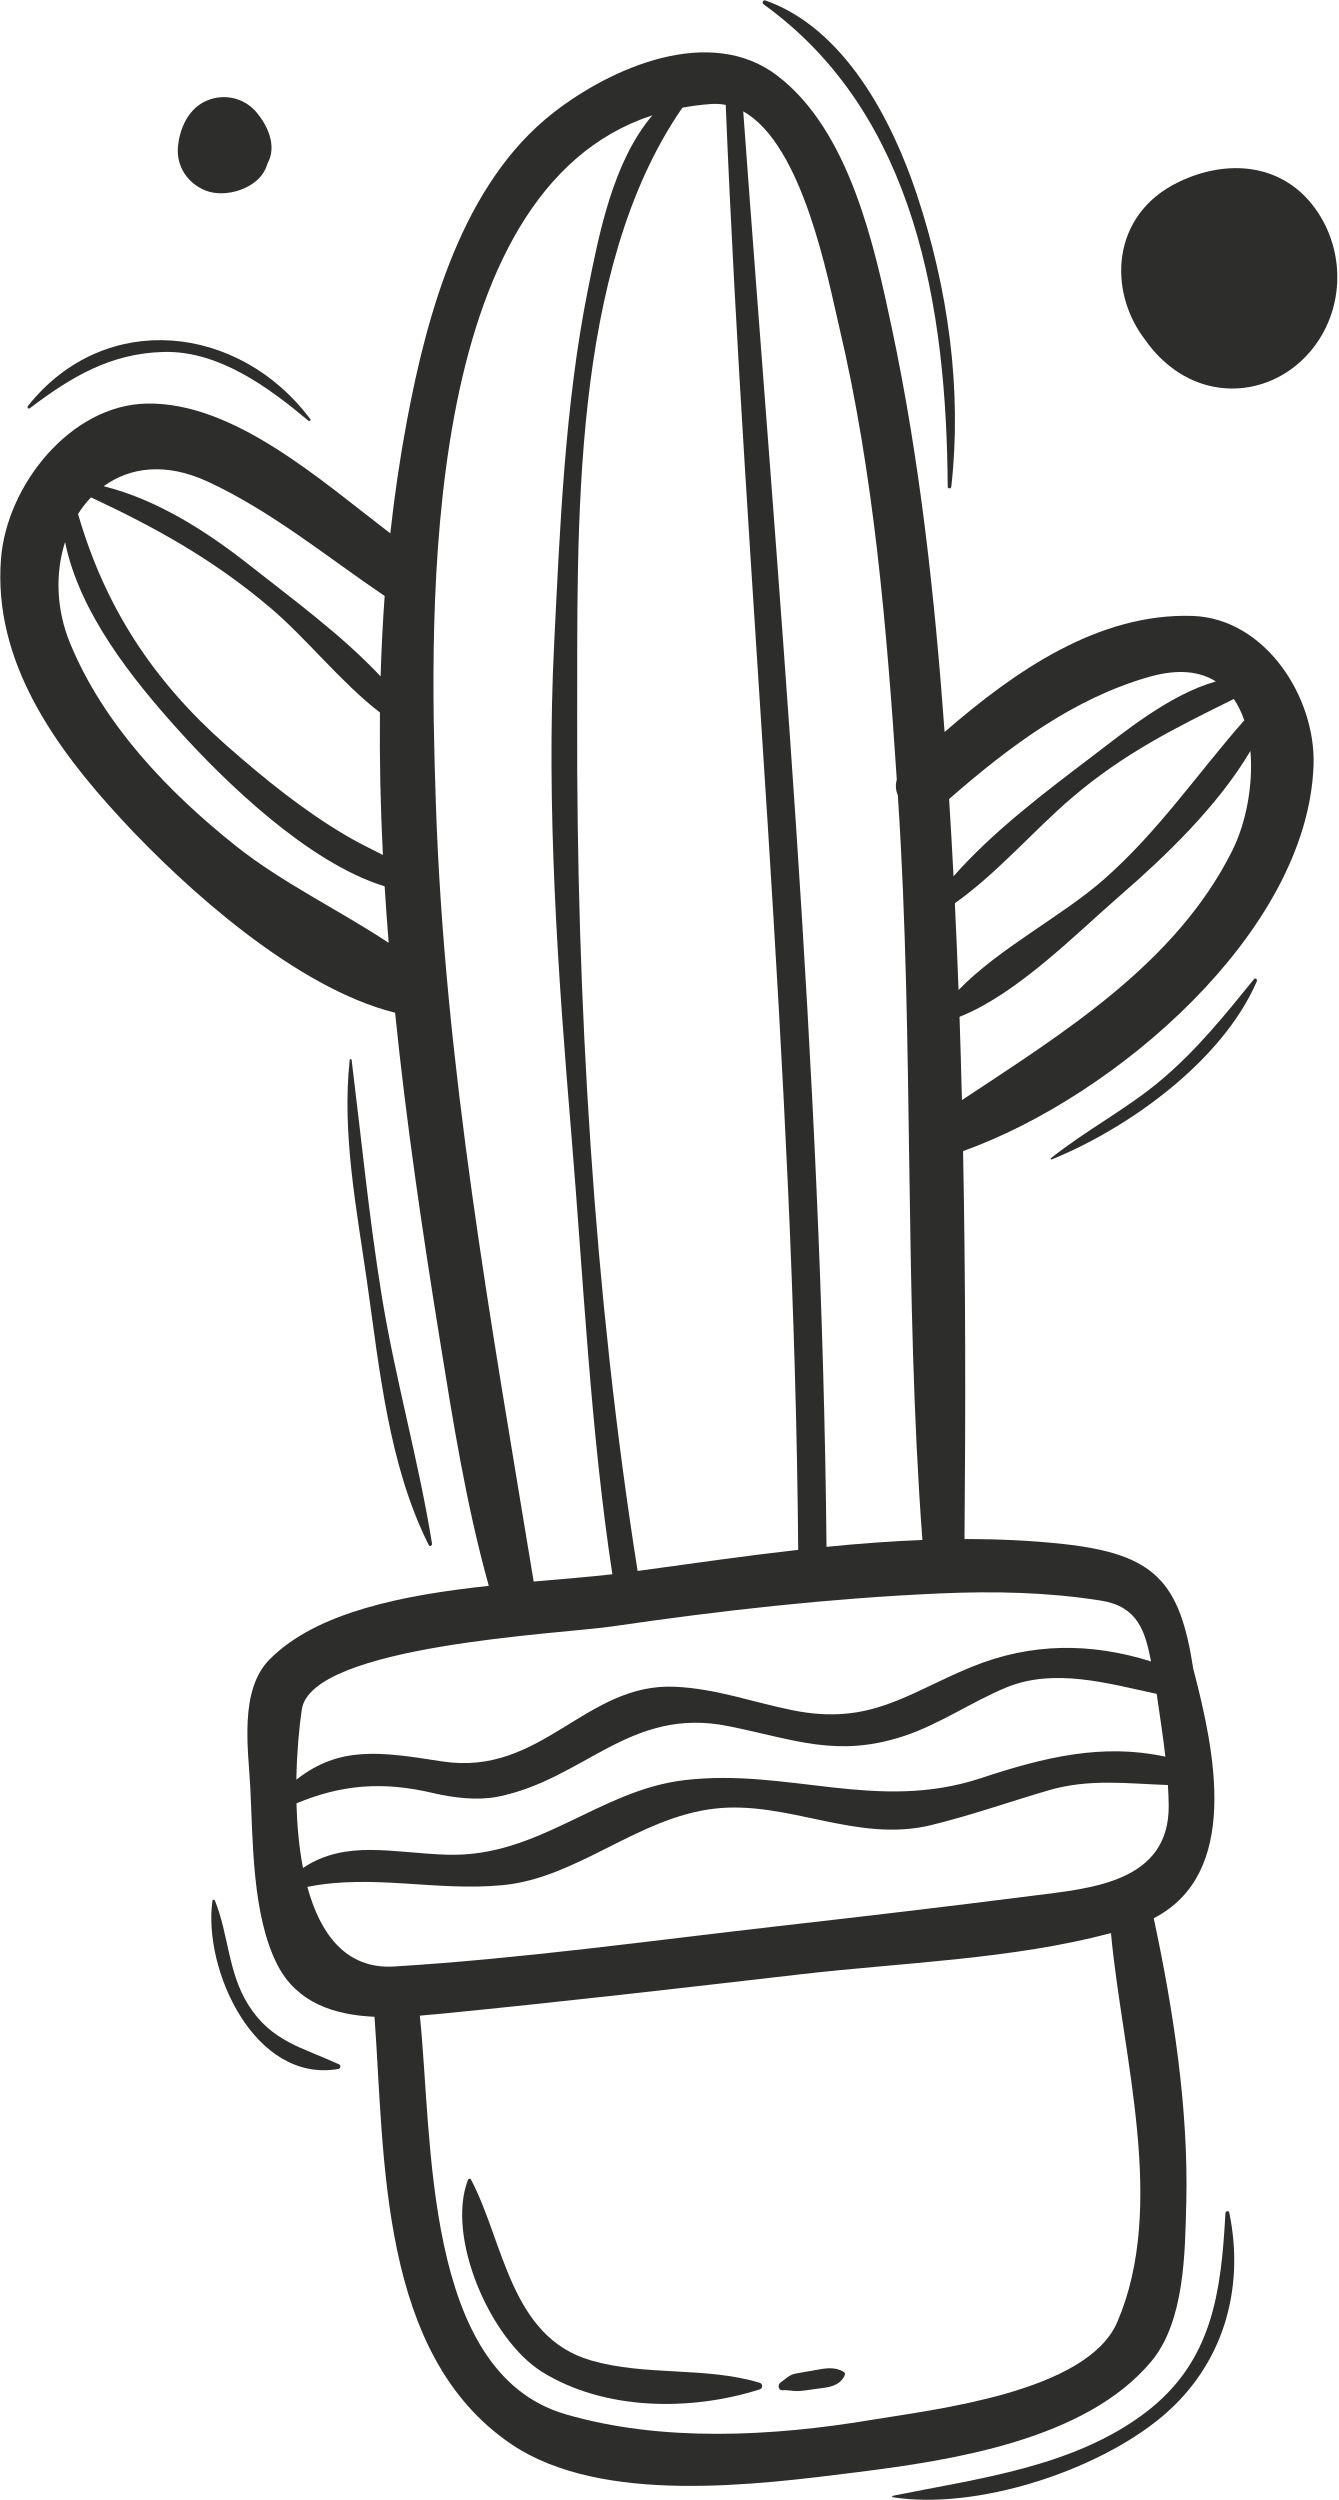
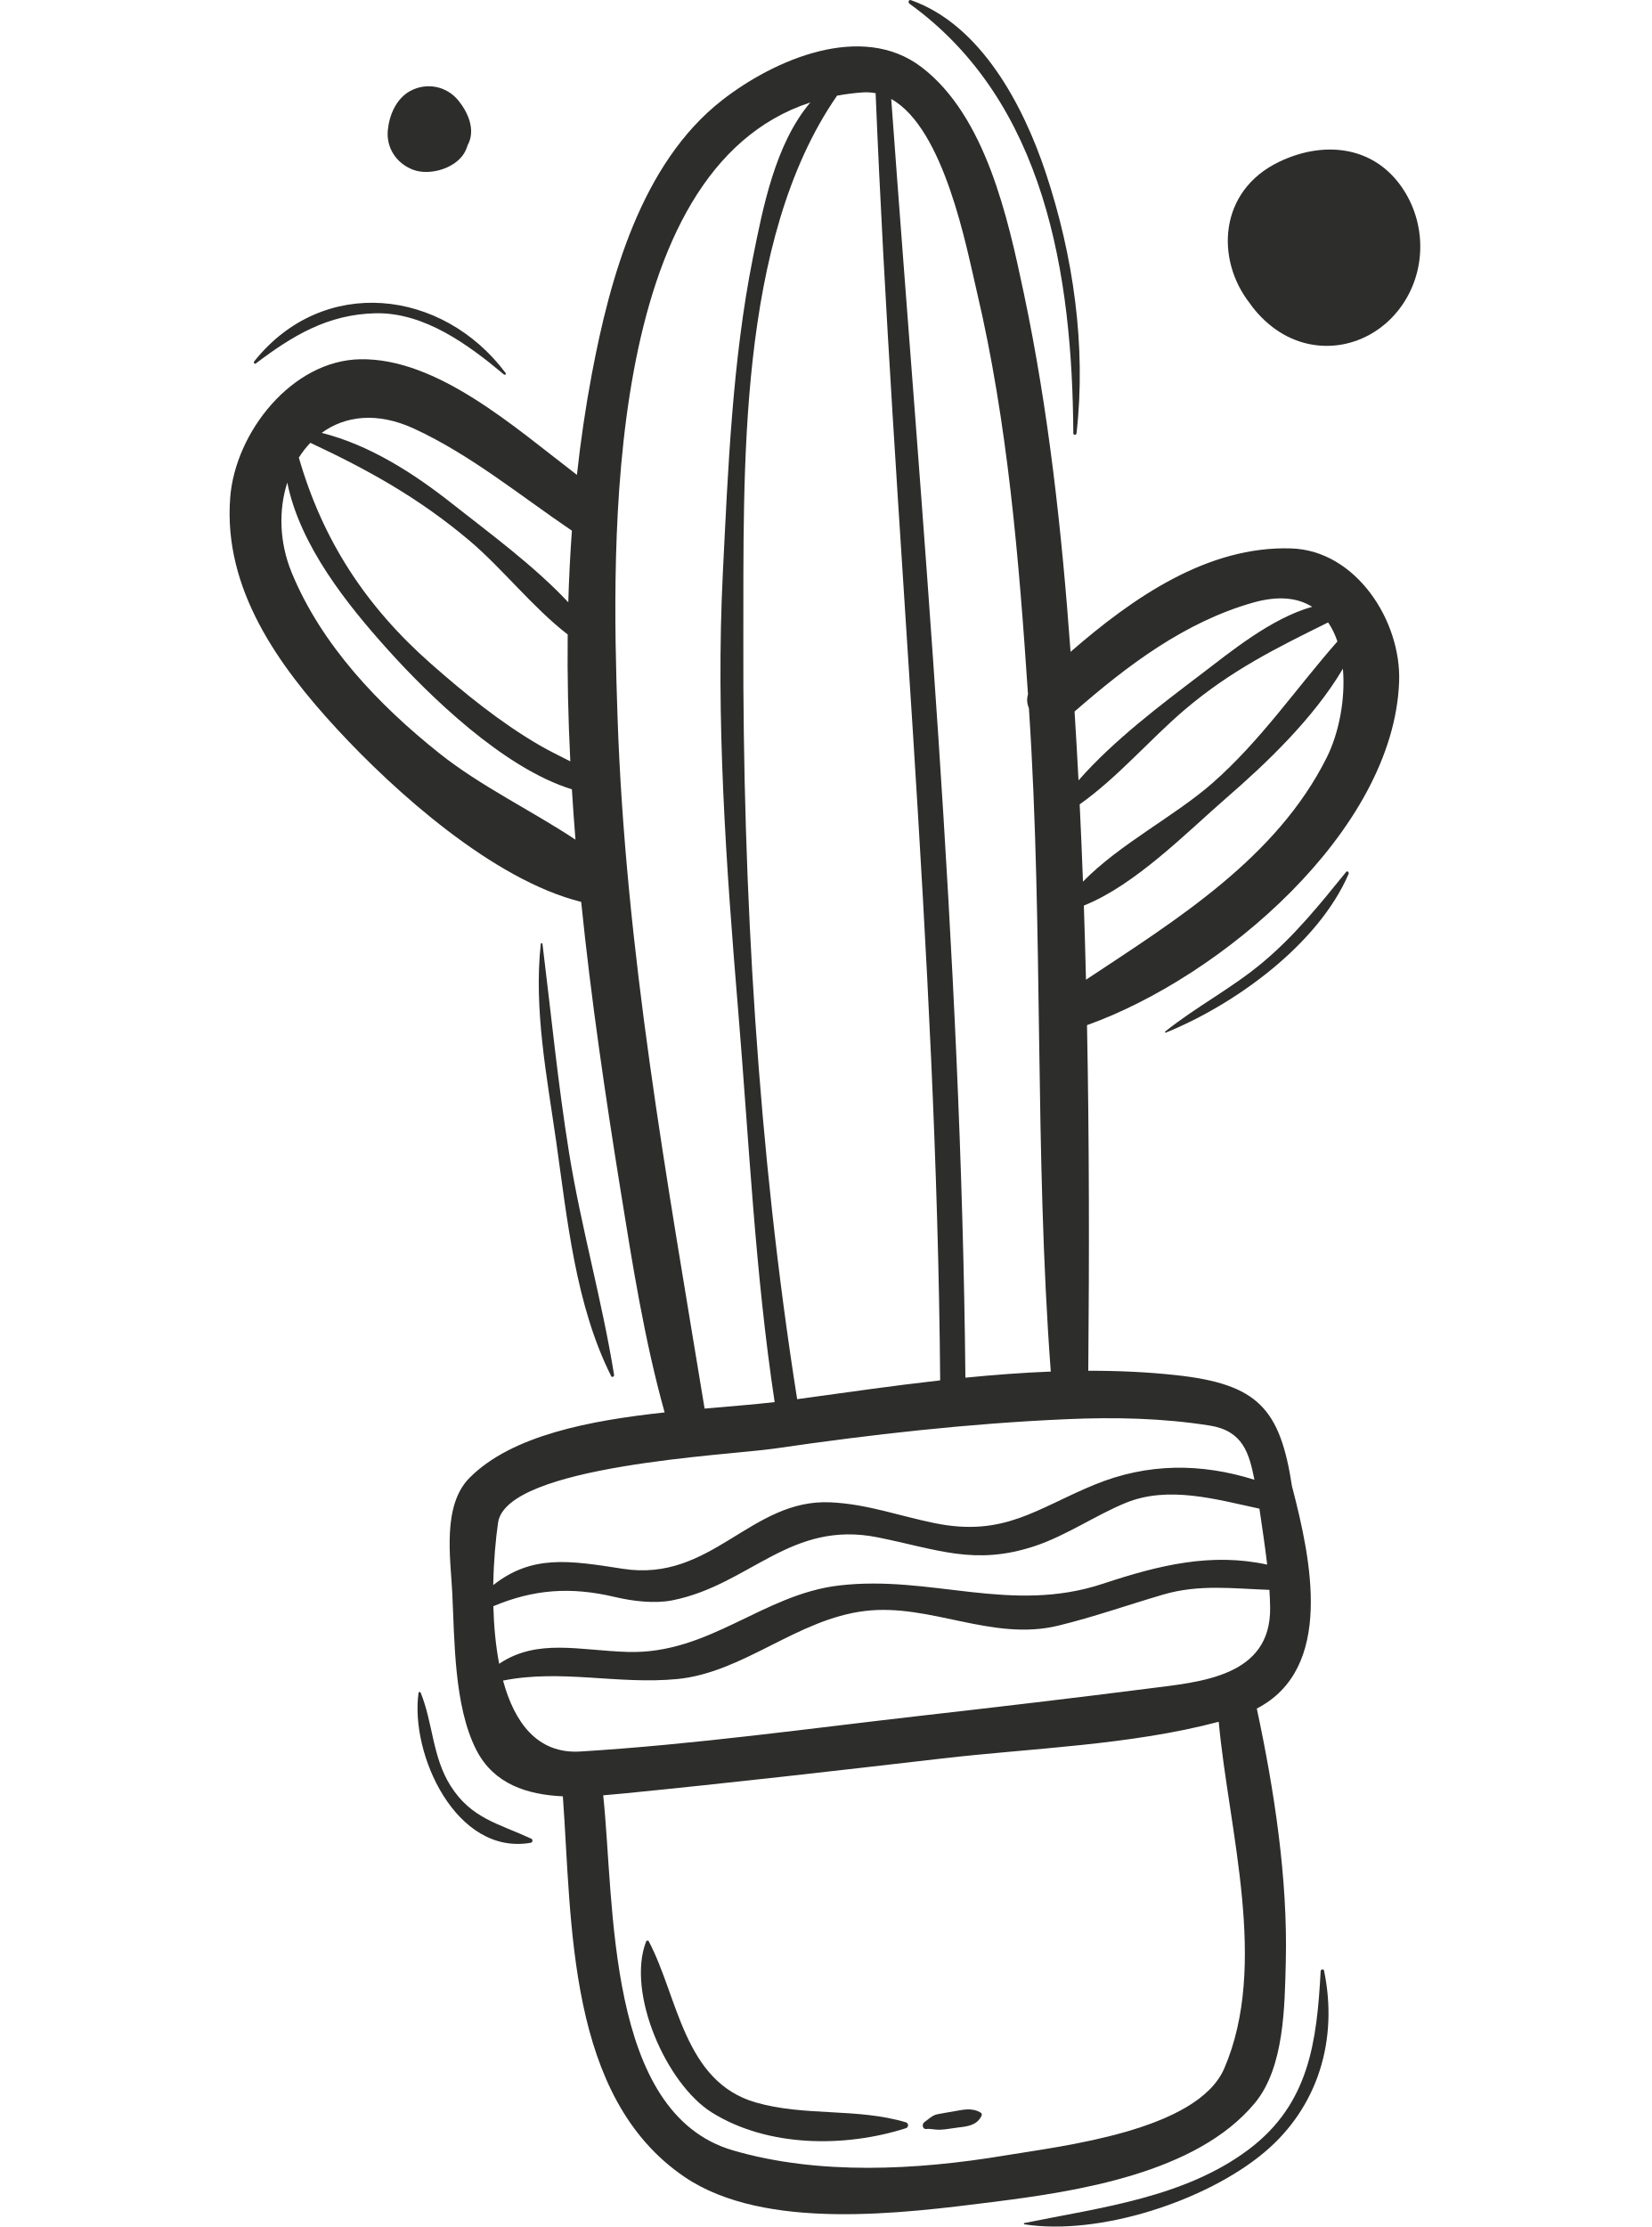
- <svg xmlns="http://www.w3.org/2000/svg" width="431" height="805" viewBox="0 0 431 805" fill="none">
-   <path d="M66.29 61.388C72.636 63.878 82.685 60.758 85.51 54.338C85.764 53.758 85.981 53.168 86.165 52.578C89.149 47.178 86.385 40.788 82.799 36.398C78.52 31.158 71.326 29.788 65.443 32.958C60.359 35.698 57.859 41.628 57.312 47.078C56.663 53.528 60.401 59.078 66.29 61.388Z" fill="#2D2D2C" />
-   <path d="M379.471 58.628C357.681 69.158 356.581 93.868 368.911 109.648C371.461 113.338 374.781 116.638 378.301 119.138C393.151 129.628 412.411 125.778 423.121 111.668C432.971 98.708 433.061 80.588 423.651 67.358C413.011 52.418 395.031 51.108 379.471 58.628Z" fill="#2D2D2C" />
-   <path d="M244.621 767.25C227.001 761.97 208.061 765.19 190.281 760.05C164.271 752.52 162.271 721.92 151.651 701.8C151.411 701.36 150.831 701.53 150.681 701.93C143.551 720.42 157.961 753.42 174.521 763.73C194.651 776.26 222.461 776.46 244.621 769.38C245.661 769.05 245.691 767.57 244.621 767.25Z" fill="#2D2D2C" />
-   <path d="M271.651 763.73C268.361 761.8 265.171 762.74 261.621 763.34C259.741 763.66 257.871 763.96 256.001 764.33C254.151 764.69 252.821 766.15 251.331 767.16C250.331 767.83 250.571 769.81 252.011 769.66C253.601 769.5 255.161 769.97 256.761 769.93C259.001 769.88 261.351 769.37 263.581 769.11C266.971 768.72 270.331 768.32 271.971 764.91C272.171 764.49 272.091 763.98 271.651 763.73Z" fill="#2D2D2C" />
-   <path d="M396.801 273.888C378.631 310.248 342.641 332.428 309.741 354.228C309.521 345.288 309.271 336.358 308.971 327.418C327.591 320.028 346.451 300.698 360.681 288.358C374.821 276.108 392.071 259.718 402.631 241.808C403.601 252.798 401.181 265.118 396.801 273.888ZM266.141 498.08C264.641 343.518 250.551 189.848 239.321 35.868C258.591 46.608 266.621 89.998 270.221 105.258C281.461 152.888 285.511 202.318 288.771 251.078C288.251 252.778 288.431 254.508 289.101 256.058C289.121 256.268 289.131 256.478 289.141 256.688C294.381 336.288 291.051 416.398 297.011 495.87C286.731 496.27 276.431 497.06 266.141 498.08ZM354.491 515.39C366.571 517.3 368.761 525.52 370.641 534.98C351.401 528.95 332.091 528.83 312.721 536.8C291.911 545.37 280.141 555.75 255.121 550.68C242.131 548.05 230.791 543.78 217.441 543.14C188.431 541.75 174.431 572.17 142.281 567.16C122.8 564.12 109.452 562.01 95.428 573.05C95.573 564.33 96.318 556.33 97.172 550.47C100.195 529.73 180.661 526.12 197.031 523.72C232.091 518.59 267.381 514.62 302.791 513.08C320.021 512.32 337.441 512.68 354.491 515.39ZM332.621 610.41C305.241 613.91 277.831 617.12 250.411 620.24C209.391 624.92 168.151 630.67 126.932 633.21C111.385 634.17 103.086 622.72 98.969 607.57C120.148 603.36 140.401 609.08 161.881 607.02C185.921 604.72 205.241 585.33 229.931 582.4C253.531 579.6 275.781 593.54 299.731 587.71C312.561 584.59 324.941 580.21 337.601 576.5C350.711 572.64 363.131 574.34 376.061 574.78C376.191 576.91 376.301 579.04 376.321 581.18C376.671 606.24 351.031 608.06 332.621 610.41ZM359.751 747.73C350.011 770.36 300.761 775.85 280.271 779.26C248.661 784.52 213.071 786.46 182.011 777.36C136.081 763.9 139.351 688.15 135.181 649.04C137.621 648.85 140.031 648.62 142.341 648.4C180.901 644.6 219.411 640.17 257.911 635.71C290.311 631.96 325.851 630.94 357.731 622.46C361.381 661.97 375.831 710.36 359.751 747.73ZM375.251 565.65C355.031 561.27 336.281 565.79 315.941 572.54C282.481 583.65 253.741 569.27 220.431 573.2C192.771 576.46 173.571 598.09 144.081 597.22C126.599 596.7 111.386 592.22 97.565 601.49C96.271 594.79 95.645 587.64 95.461 580.68C109.975 574.63 123.243 573.53 139.471 577.37C145.881 578.88 153.791 579.85 160.291 578.54C188.261 572.92 202.881 549.44 234.501 555.81C255.961 560.13 269.541 566.12 291.171 558.97C302.431 555.25 313.081 547.89 324.001 543.38C339.421 537.01 356.631 542.02 372.451 545.43C373.421 552.17 374.481 558.89 375.251 565.65ZM140.341 258.558C138.311 197.238 134.901 61.668 210.061 37.128C197.351 52.158 192.931 75.188 189.301 93.288C181.901 130.308 180.311 169.638 178.441 207.198C175.821 259.838 179.611 312.798 183.971 365.228C187.901 412.448 190.081 460.018 197.171 506.91C189.611 507.78 180.961 508.45 171.841 509.25C158.141 425.768 143.161 343.428 140.341 258.558ZM75.954 272.398C54.078 254.988 33.318 233.238 22.557 207.088C18.014 196.048 17.805 184.358 20.957 174.518C25.539 197.348 42.711 218.708 57.315 234.938C72.039 251.298 99.039 277.768 123.858 285.398C124.232 291.468 124.665 297.538 125.156 303.598C109.114 292.958 90.961 284.348 75.954 272.398ZM66.87 155.068C87.311 164.518 105.276 179.318 123.861 191.908C123.24 200.518 122.805 209.148 122.558 217.798C109.996 204.398 93.652 192.488 80.503 182.098C66.707 171.198 50.712 160.908 33.393 156.558C41.803 150.438 53.381 148.828 66.87 155.068ZM29.296 160.148C50.233 169.948 68.475 180.058 86.655 195.368C98.695 205.508 109.552 219.548 122.341 229.438C122.176 244.688 122.524 259.988 123.291 275.298C119.479 273.348 115.604 271.488 111.941 269.348C97.911 261.158 85.173 250.808 73.009 240.108C49.038 219.018 33.661 195.058 25.134 165.498C26.36 163.558 27.752 161.768 29.296 160.148ZM228.871 33.498C230.541 33.378 232.141 33.478 233.681 33.778C240.011 188.958 255.771 343.488 257.021 499.05C239.601 501.01 222.281 503.53 205.311 505.85C191.161 416.458 185.581 321.808 185.851 231.508C186.031 170.628 183.461 87.028 219.741 34.668C222.681 34.128 225.721 33.728 228.871 33.498ZM391.511 219.428C376.651 223.588 361.861 235.828 351.261 243.878C336.841 254.828 319.751 267.678 307.041 282.168C306.611 273.868 306.131 265.578 305.611 257.288C324.721 240.618 345.541 224.858 370.251 217.888C379.481 215.288 386.441 216.228 391.511 219.428ZM307.461 290.838C321.101 281.198 332.771 267.448 345.241 256.798C362.081 242.428 378.721 234.258 397.291 225.078C398.691 227.118 399.801 229.438 400.651 231.948C385.651 248.988 372.991 267.748 355.471 283.148C341.961 295.028 321.831 305.218 308.651 318.778C308.311 309.468 307.911 300.148 307.461 290.838ZM383.981 198.328C353.771 197.348 326.791 216.048 304.161 235.708C300.991 192.168 296.261 148.538 287.211 105.828C281.531 79.028 273.531 42.088 250.271 24.348C228.621 7.848 196.921 21.668 178.141 36.328C148.921 59.138 137.561 100.778 131.057 135.348C128.796 147.378 127.021 159.518 125.678 171.738C103.05 154.458 75.198 129.448 47.312 129.948C22.693 130.388 2.142 156.288 0.315 179.968C-2.224 212.928 17.68 240.608 39.012 263.698C59.783 286.178 95.389 318.188 127.22 326.098C130.823 361.458 136.011 396.518 141.501 430.618C145.811 457.358 150.091 484.498 157.391 510.64C130.433 513.55 102.182 518.89 86.883 534.25C76.88 544.28 79.978 563.34 80.596 575.63C81.459 592.79 81.177 616.74 89.293 632.62C95.656 645.07 107.773 648.81 120.593 649.41C123.945 695.33 122.003 758.15 164.651 787.03C193.701 806.69 243.621 800.11 275.781 796.08C306.331 792.25 349.721 785.73 370.801 760.27C381.491 747.37 381.571 725.18 381.981 709.39C382.741 679.26 377.831 647.23 371.501 617.68C399.571 603.19 391.081 563.69 384.401 538C384.361 537.85 384.311 537.7 384.261 537.55C379.971 509.33 372.011 500.38 342.261 497.16C331.791 496.02 321.211 495.56 310.571 495.58C310.941 453.908 310.921 412.268 310.111 370.648C358.711 353.308 420.971 300.378 422.961 246.508C423.771 224.618 407.461 199.098 383.981 198.328Z" fill="#2D2D2C" />
-   <path d="M403.801 315.268C394.331 326.948 385.291 338.188 373.731 347.898C362.611 357.248 349.681 363.908 338.391 372.948C338.201 373.088 338.401 373.438 338.621 373.348C363.751 363.138 393.731 341.448 404.701 315.968C404.941 315.428 404.251 314.718 403.801 315.268Z" fill="#2D2D2C" />
-   <path d="M9.567 131.478C22.879 121.408 35.532 113.738 52.781 113.328C70.452 112.918 86.426 124.688 99.293 135.458C99.623 135.728 100.231 135.358 99.933 134.958C77.066 104.388 33.889 99.458 8.984 130.728C8.675 131.108 9.095 131.838 9.567 131.478Z" fill="#2D2D2C" />
-   <path d="M139.111 497.06C134.781 470.138 127.193 443.778 122.839 416.768C118.785 391.618 116.355 366.548 113.227 341.318C113.178 340.918 112.644 340.918 112.602 341.318C110.051 364.958 114.828 389.248 118.167 412.618C122.196 440.808 125.135 471.778 138.061 497.51C138.371 498.14 139.211 497.67 139.111 497.06Z" fill="#2D2D2C" />
-   <path d="M305.161 156.708C305.171 157.468 306.241 157.428 306.321 156.708C309.871 125.168 305.181 92.618 295.211 62.598C287.231 38.588 271.931 9.098 246.441 0.138C245.641 -0.142 245.301 0.978 245.901 1.408C295.111 36.898 304.791 99.518 305.161 156.708Z" fill="#2D2D2C" />
-   <path d="M394.591 712.61C393.211 738.11 390.451 760.47 368.781 776.89C345.571 794.46 314.931 798.05 287.461 803.65C287.241 803.7 287.221 804.08 287.461 804.12C314.421 808.31 353.081 795.77 374.101 778.21C393.731 761.8 400.971 737.32 395.821 712.44C395.671 711.72 394.631 711.93 394.591 712.61Z" fill="#2D2D2C" />
-   <path d="M109.212 664.74C97.385 659.26 87.457 657.46 79.969 645.58C73.409 635.17 73.649 623 69.205 611.98C69.076 611.66 68.481 611.53 68.418 611.98C65.278 634.07 81.946 670.97 109.023 666.19C109.681 666.07 109.819 665.02 109.212 664.74Z" fill="#2D2D2C" />
+ <svg xmlns="http://www.w3.org/2000/svg" width="597" height="805" viewBox="0 0 597 805" fill="none">
+   <path d="M149.207 61.301C155.553 63.791 165.602 60.671 168.427 54.251C168.681 53.671 168.898 53.081 169.082 52.491C172.066 47.091 169.302 40.701 165.716 36.311C161.437 31.071 154.243 29.701 148.36 32.871C143.276 35.611 140.776 41.541 140.229 46.991C139.58 53.441 143.318 58.991 149.207 61.301Z" fill="#2D2D2C" />
+   <path d="M462.388 58.541C440.598 69.071 439.498 93.781 451.828 109.561C454.378 113.251 457.698 116.551 461.218 119.051C476.068 129.541 495.328 125.691 506.038 111.581C515.888 98.621 515.978 80.501 506.568 67.271C495.928 52.331 477.948 51.021 462.388 58.541Z" fill="#2D2D2C" />
+   <path d="M327.538 767.163C309.918 761.883 290.978 765.103 273.198 759.963C247.188 752.433 245.188 721.833 234.568 701.713C234.328 701.273 233.748 701.443 233.598 701.843C226.468 720.333 240.878 753.333 257.438 763.643C277.568 776.173 305.378 776.373 327.538 769.293C328.578 768.963 328.608 767.483 327.538 767.163Z" fill="#2D2D2C" />
+   <path d="M354.568 763.643C351.278 761.713 348.088 762.653 344.538 763.253C342.658 763.573 340.788 763.873 338.918 764.243C337.068 764.603 335.738 766.063 334.248 767.073C333.248 767.743 333.488 769.723 334.928 769.573C336.518 769.413 338.078 769.883 339.678 769.843C341.918 769.793 344.268 769.283 346.498 769.023C349.888 768.633 353.248 768.233 354.888 764.823C355.088 764.403 355.008 763.893 354.568 763.643Z" fill="#2D2D2C" />
+   <path d="M479.718 273.801C461.548 310.161 425.558 332.341 392.658 354.141C392.438 345.201 392.188 336.271 391.888 327.331C410.508 319.941 429.368 300.611 443.598 288.271C457.738 276.021 474.988 259.631 485.548 241.721C486.518 252.711 484.098 265.031 479.718 273.801ZM349.058 497.993C347.558 343.431 333.468 189.761 322.238 35.781C341.508 46.521 349.538 89.911 353.138 105.171C364.378 152.801 368.428 202.231 371.688 250.991C371.168 252.691 371.348 254.421 372.018 255.971C372.038 256.181 372.048 256.391 372.058 256.601C377.298 336.201 373.968 416.311 379.928 495.783C369.648 496.183 359.348 496.973 349.058 497.993ZM437.408 515.303C449.488 517.213 451.678 525.433 453.558 534.893C434.318 528.863 415.008 528.743 395.638 536.713C374.828 545.283 363.058 555.663 338.038 550.593C325.048 547.963 313.708 543.693 300.358 543.053C271.348 541.663 257.348 572.083 225.198 567.073C205.717 564.033 192.369 561.923 178.345 572.963C178.49 564.243 179.235 556.243 180.089 550.383C183.112 529.643 263.578 526.033 279.948 523.633C315.008 518.503 350.298 514.533 385.708 512.993C402.938 512.233 420.358 512.593 437.408 515.303ZM415.538 610.323C388.158 613.823 360.748 617.033 333.328 620.153C292.308 624.833 251.068 630.583 209.849 633.123C194.302 634.083 186.003 622.633 181.886 607.483C203.065 603.273 223.318 608.993 244.798 606.933C268.838 604.633 288.158 585.243 312.848 582.313C336.448 579.513 358.698 593.453 382.648 587.623C395.478 584.503 407.858 580.123 420.518 576.413C433.628 572.553 446.048 574.253 458.978 574.693C459.108 576.823 459.218 578.953 459.238 581.093C459.588 606.153 433.948 607.973 415.538 610.323ZM442.668 747.643C432.928 770.273 383.678 775.763 363.188 779.173C331.578 784.433 295.988 786.373 264.928 777.273C218.998 763.813 222.268 688.063 218.098 648.953C220.538 648.763 222.948 648.533 225.258 648.313C263.818 644.513 302.328 640.083 340.828 635.623C373.228 631.873 408.768 630.853 440.648 622.373C444.298 661.883 458.748 710.273 442.668 747.643ZM458.168 565.563C437.948 561.183 419.198 565.703 398.858 572.453C365.398 583.563 336.658 569.183 303.348 573.113C275.688 576.373 256.488 598.003 226.998 597.133C209.516 596.613 194.303 592.133 180.482 601.403C179.188 594.703 178.562 587.553 178.378 580.593C192.892 574.543 206.16 573.443 222.388 577.283C228.798 578.793 236.708 579.763 243.208 578.453C271.178 572.833 285.798 549.353 317.418 555.723C338.878 560.043 352.458 566.033 374.088 558.883C385.348 555.163 395.998 547.803 406.918 543.293C422.338 536.923 439.548 541.933 455.368 545.343C456.338 552.083 457.398 558.803 458.168 565.563ZM223.258 258.471C221.228 197.151 217.818 61.581 292.978 37.041C280.268 52.071 275.848 75.101 272.218 93.201C264.818 130.221 263.228 169.551 261.358 207.111C258.738 259.751 262.528 312.711 266.888 365.141C270.818 412.361 272.998 459.931 280.088 506.823C272.528 507.693 263.878 508.363 254.758 509.163C241.058 425.681 226.078 343.341 223.258 258.471ZM158.871 272.311C136.995 254.901 116.235 233.151 105.474 207.001C100.931 195.961 100.722 184.271 103.874 174.431C108.456 197.261 125.628 218.621 140.232 234.851C154.956 251.211 181.956 277.681 206.775 285.311C207.149 291.381 207.582 297.451 208.073 303.511C192.031 292.871 173.878 284.261 158.871 272.311ZM149.787 154.981C170.228 164.431 188.193 179.231 206.778 191.821C206.157 200.431 205.722 209.061 205.475 217.711C192.913 204.311 176.569 192.401 163.42 182.011C149.624 171.111 133.629 160.821 116.31 156.471C124.72 150.351 136.298 148.741 149.787 154.981ZM112.213 160.061C133.15 169.861 151.392 179.971 169.572 195.281C181.612 205.421 192.469 219.461 205.258 229.351C205.093 244.601 205.441 259.901 206.208 275.211C202.396 273.261 198.521 271.401 194.858 269.261C180.828 261.071 168.09 250.721 155.926 240.021C131.955 218.931 116.578 194.971 108.051 165.411C109.277 163.471 110.669 161.681 112.213 160.061ZM311.788 33.411C313.458 33.291 315.058 33.391 316.598 33.691C322.928 188.871 338.688 343.401 339.938 498.963C322.518 500.923 305.198 503.443 288.228 505.763C274.078 416.371 268.498 321.721 268.768 231.421C268.948 170.541 266.378 86.941 302.658 34.581C305.598 34.041 308.638 33.641 311.788 33.411ZM474.428 219.341C459.568 223.501 444.778 235.741 434.178 243.791C419.758 254.741 402.668 267.591 389.958 282.081C389.528 273.781 389.048 265.491 388.528 257.201C407.638 240.531 428.458 224.771 453.168 217.801C462.398 215.201 469.358 216.141 474.428 219.341ZM390.378 290.751C404.018 281.111 415.688 267.361 428.158 256.711C444.998 242.341 461.638 234.171 480.208 224.991C481.608 227.031 482.718 229.351 483.568 231.861C468.568 248.901 455.908 267.661 438.388 283.061C424.878 294.941 404.748 305.131 391.568 318.691C391.228 309.381 390.828 300.061 390.378 290.751ZM466.898 198.241C436.688 197.261 409.708 215.961 387.078 235.621C383.908 192.081 379.178 148.451 370.128 105.741C364.448 78.941 356.448 42.001 333.188 24.261C311.538 7.761 279.838 21.581 261.058 36.241C231.838 59.051 220.478 100.691 213.974 135.261C211.713 147.291 209.938 159.431 208.595 171.651C185.967 154.371 158.115 129.361 130.229 129.861C105.61 130.301 85.059 156.201 83.232 179.881C80.693 212.841 100.597 240.521 121.929 263.611C142.7 286.091 178.306 318.101 210.137 326.011C213.74 361.371 218.928 396.431 224.418 430.531C228.728 457.271 233.008 484.411 240.308 510.553C213.35 513.463 185.099 518.803 169.8 534.163C159.797 544.193 162.895 563.253 163.513 575.543C164.376 592.703 164.094 616.653 172.21 632.533C178.573 644.983 190.69 648.723 203.51 649.323C206.862 695.243 204.92 758.063 247.568 786.943C276.618 806.603 326.538 800.023 358.698 795.993C389.248 792.163 432.638 785.643 453.718 760.183C464.408 747.283 464.488 725.093 464.898 709.303C465.658 679.173 460.748 647.143 454.418 617.593C482.488 603.103 473.998 563.603 467.318 537.913C467.278 537.763 467.228 537.613 467.178 537.463C462.888 509.243 454.928 500.293 425.178 497.073C414.708 495.933 404.128 495.473 393.488 495.493C393.858 453.821 393.838 412.181 393.028 370.561C441.628 353.221 503.888 300.291 505.878 246.421C506.688 224.531 490.378 199.011 466.898 198.241Z" fill="#2D2D2C" />
+   <path d="M486.718 315.181C477.248 326.861 468.208 338.101 456.648 347.811C445.528 357.161 432.598 363.821 421.308 372.861C421.118 373.001 421.318 373.351 421.538 373.261C446.668 363.051 476.648 341.361 487.618 315.881C487.858 315.341 487.168 314.631 486.718 315.181Z" fill="#2D2D2C" />
+   <path d="M92.484 131.391C105.796 121.321 118.449 113.651 135.698 113.241C153.369 112.831 169.343 124.601 182.21 135.371C182.54 135.641 183.148 135.271 182.85 134.871C159.983 104.301 116.806 99.371 91.901 130.641C91.592 131.021 92.012 131.751 92.484 131.391Z" fill="#2D2D2C" />
+   <path d="M222.028 496.973C217.698 470.051 210.11 443.691 205.756 416.681C201.702 391.531 199.272 366.461 196.144 341.231C196.095 340.831 195.561 340.831 195.519 341.231C192.968 364.871 197.745 389.161 201.084 412.531C205.113 440.721 208.052 471.691 220.978 497.423C221.288 498.053 222.128 497.583 222.028 496.973Z" fill="#2D2D2C" />
+   <path d="M388.078 156.621C388.088 157.381 389.158 157.341 389.238 156.621C392.788 125.081 388.098 92.531 378.128 62.511C370.148 38.501 354.848 9.011 329.358 0.051C328.558 -0.229 328.218 0.891 328.818 1.321C378.028 36.811 387.708 99.431 388.078 156.621Z" fill="#2D2D2C" />
+   <path d="M477.508 712.523C476.128 738.023 473.368 760.383 451.698 776.803C428.488 794.373 397.848 797.963 370.378 803.563C370.158 803.613 370.138 803.993 370.378 804.033C397.338 808.223 435.998 795.683 457.018 778.123C476.648 761.713 483.888 737.233 478.738 712.353C478.588 711.633 477.548 711.843 477.508 712.523Z" fill="#2D2D2C" />
+   <path d="M192.129 664.653C180.302 659.173 170.374 657.373 162.886 645.493C156.326 635.083 156.566 622.913 152.122 611.893C151.993 611.573 151.398 611.443 151.335 611.893C148.195 633.983 164.863 670.883 191.94 666.103C192.598 665.983 192.736 664.933 192.129 664.653Z" fill="#2D2D2C" />
</svg>
